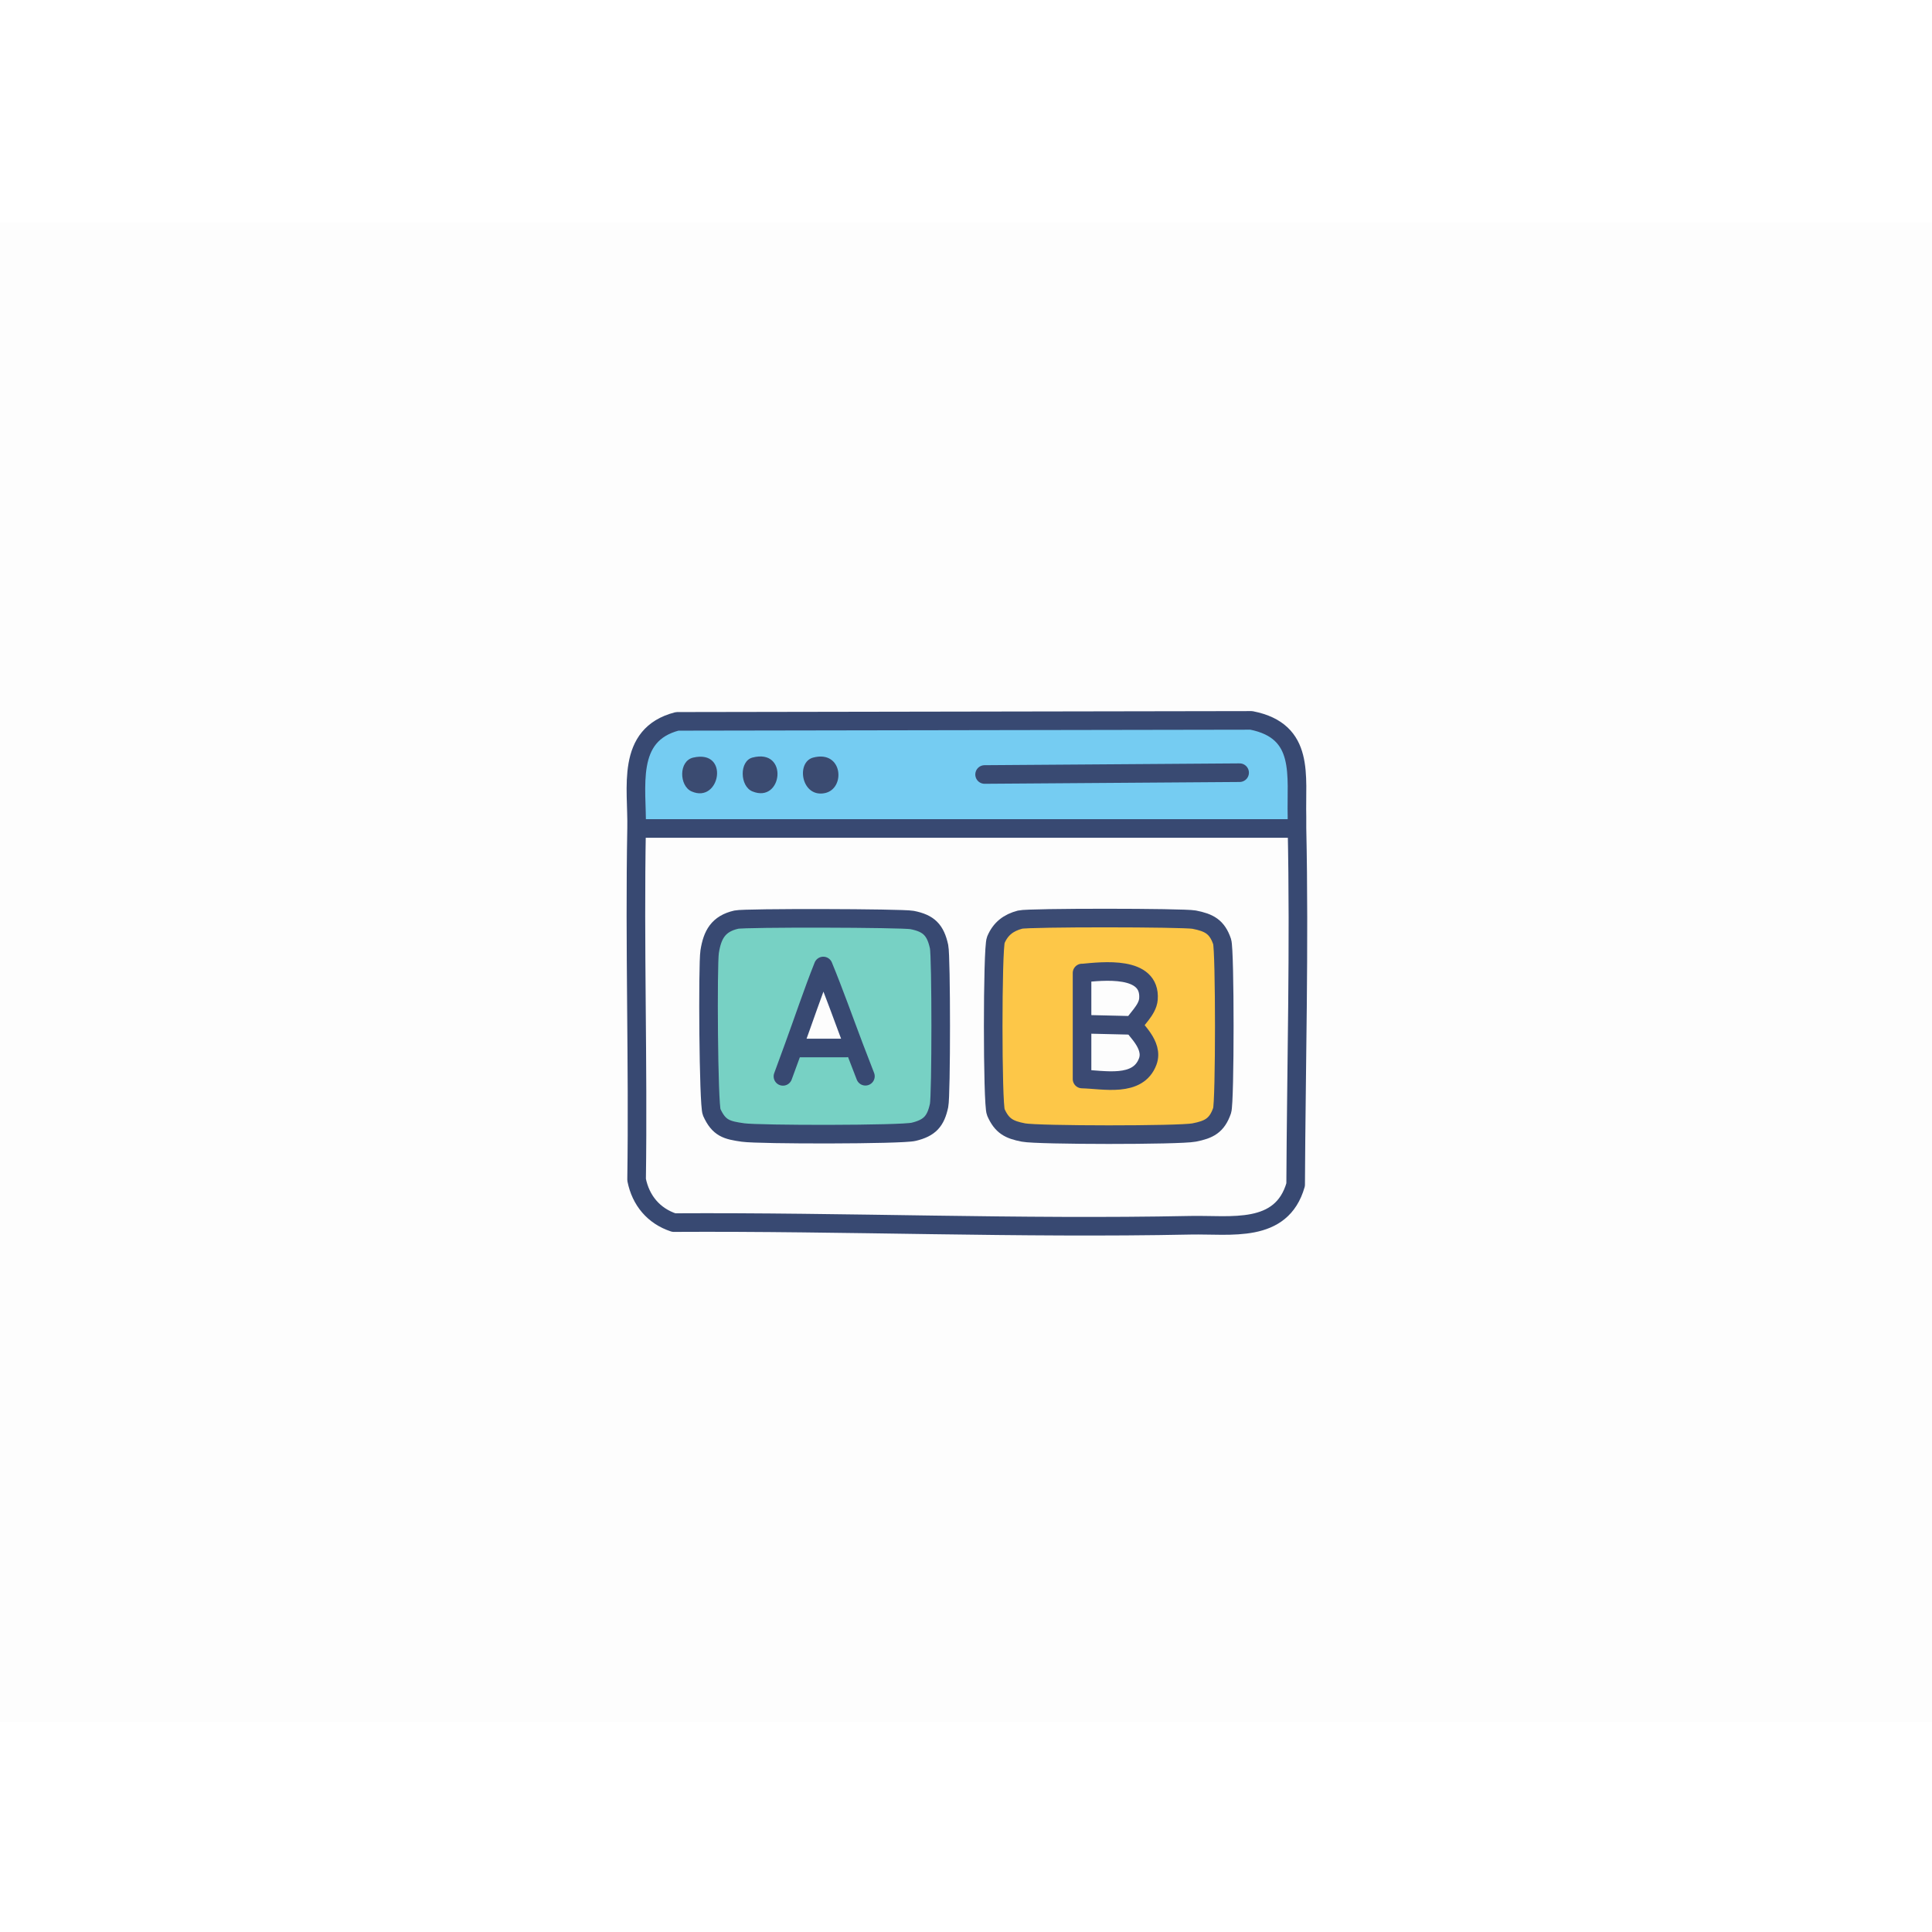
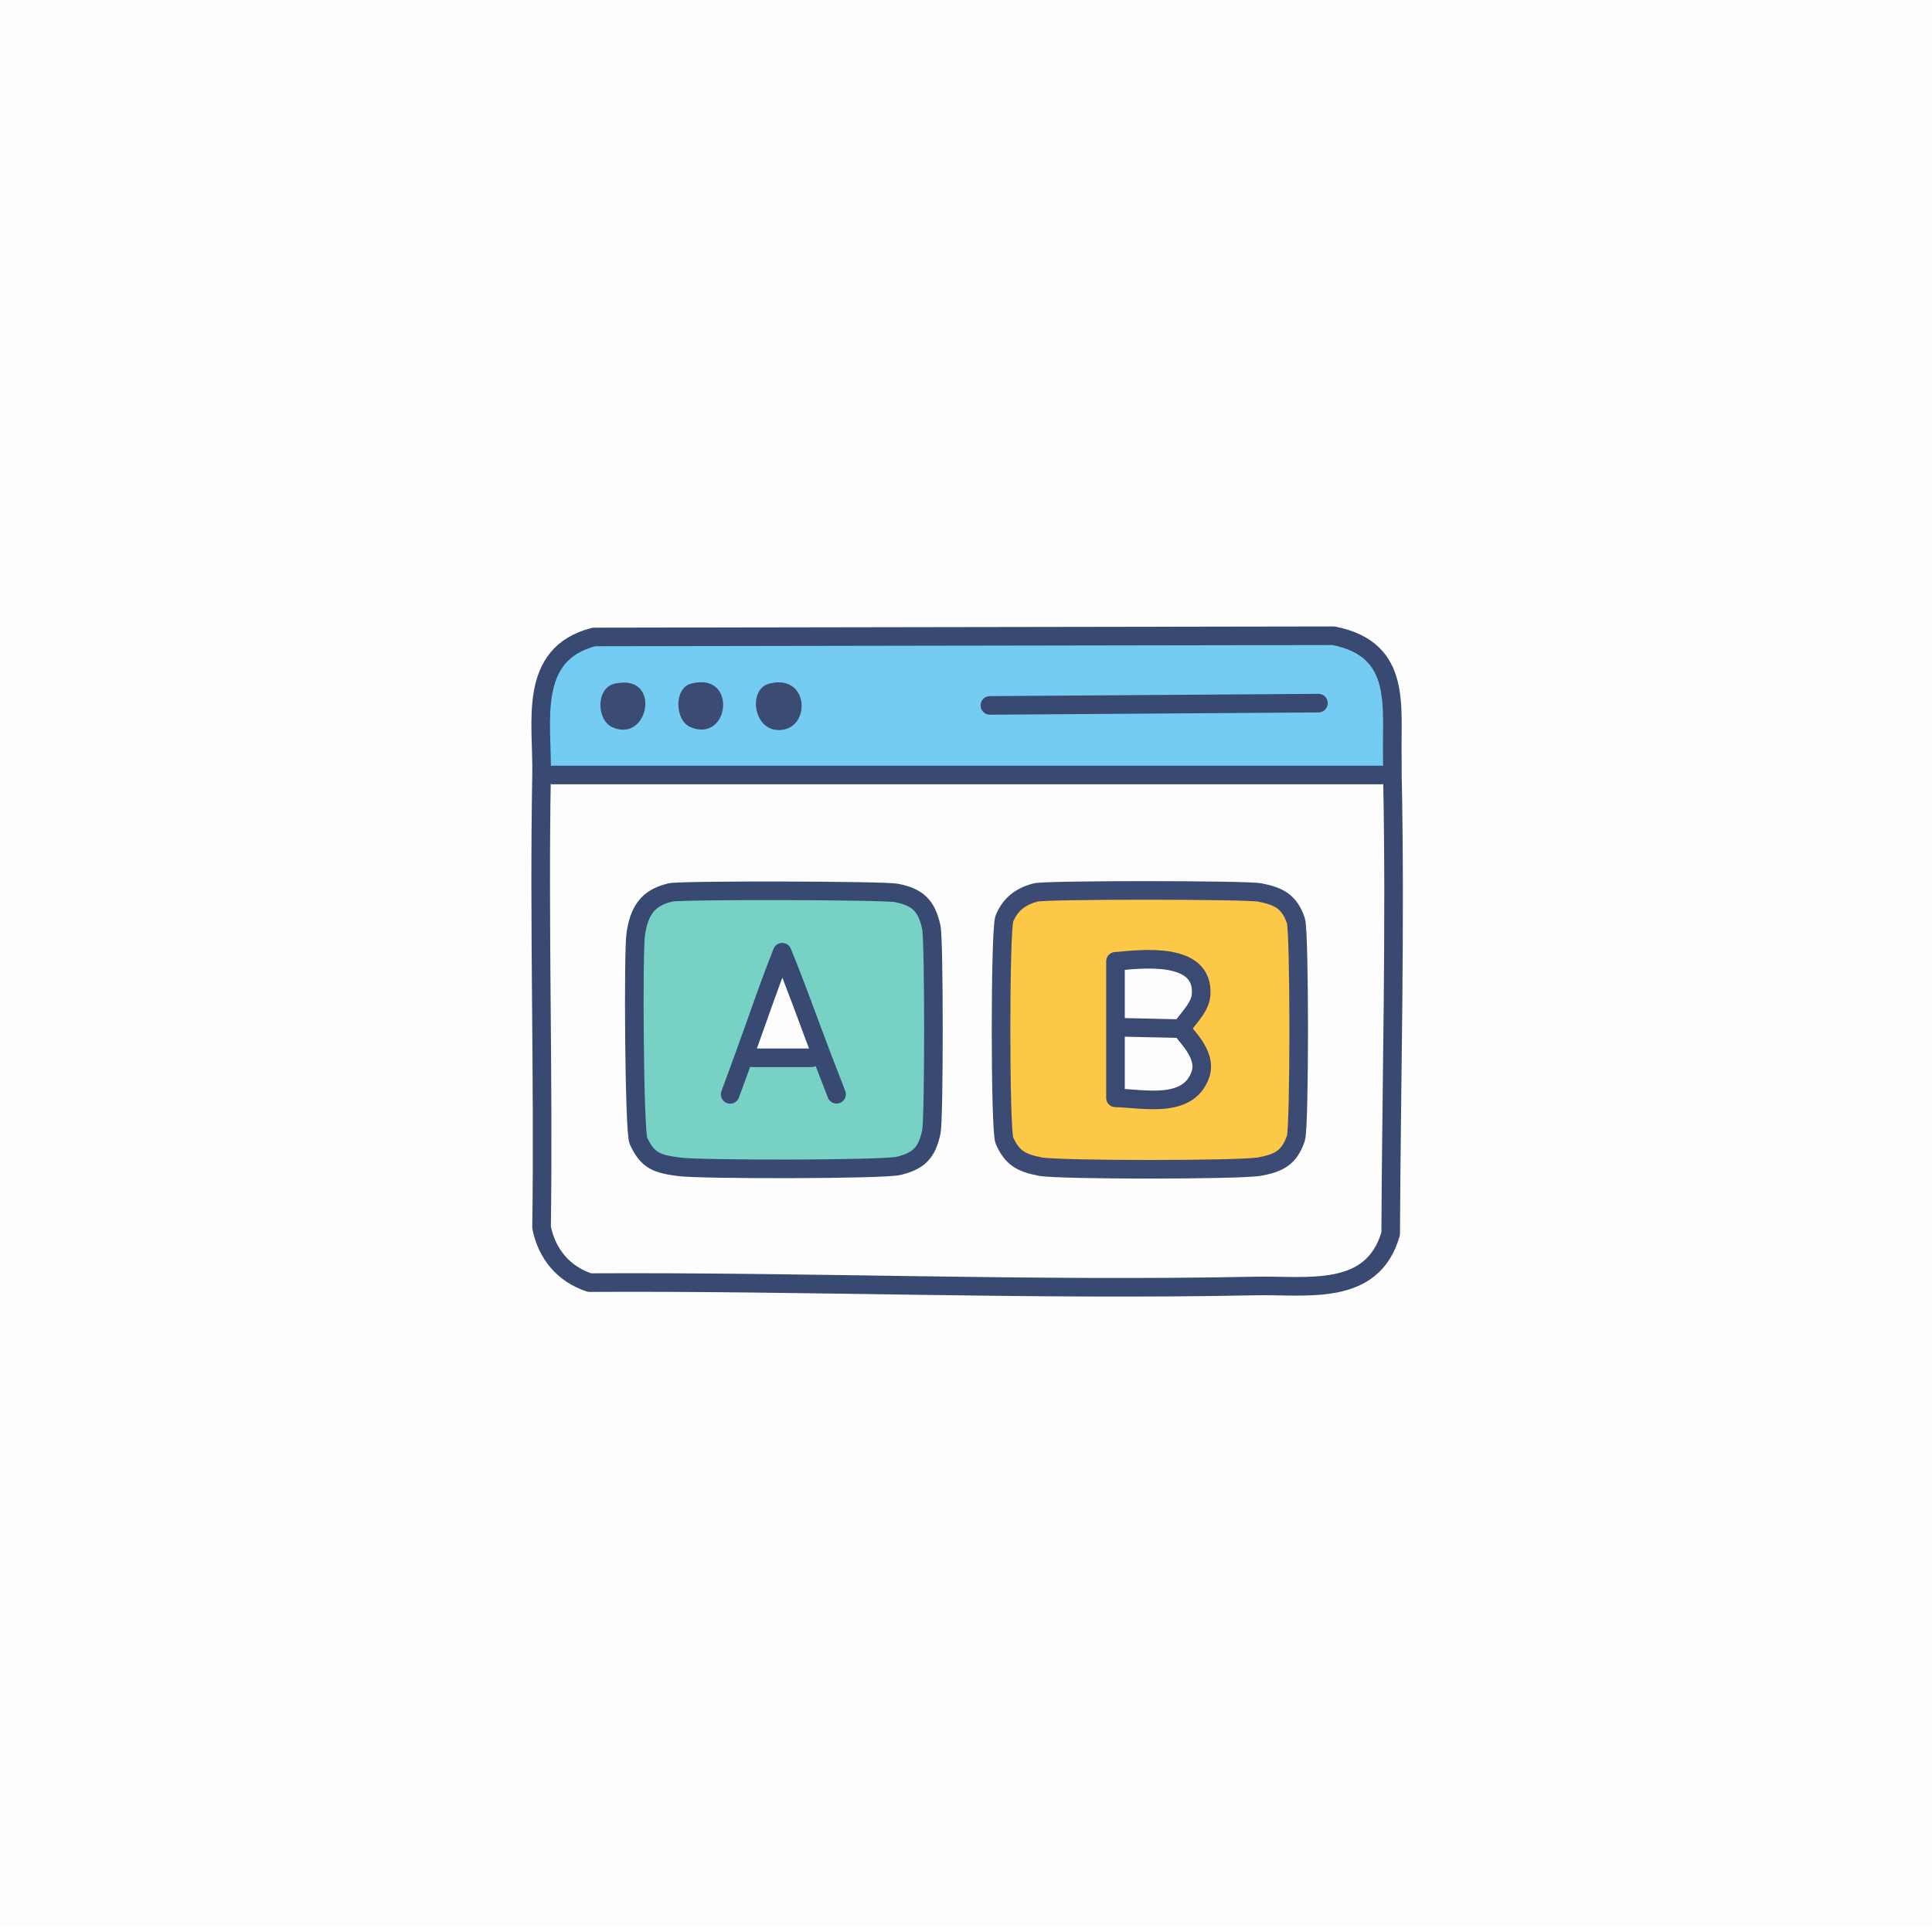
<svg xmlns="http://www.w3.org/2000/svg" id="Layer_1" version="1.1" viewBox="0 0 160 160">
  <defs>
    <style>
      .st0, .st1, .st2, .st3, .st4, .st5 {
        stroke-linecap: round;
        stroke-linejoin: round;
        stroke-width: 1.54px;
      }

      .st0, .st3 {
        stroke: #3b4a73;
      }

      .st0, .st6 {
        fill: #fdfdfd;
      }

      .st1 {
        fill: #77d1c4;
      }

      .st1, .st5 {
        stroke: #384972;
      }

      .st7 {
        fill: #75ccf2;
      }

      .st8 {
        fill: #3b4b71;
      }

      .st2 {
        fill: #fdc748;
        stroke: #3b4b73;
      }

      .st3, .st4, .st5 {
        fill: none;
      }

      .st4 {
        stroke: #394a72;
      }
    </style>
  </defs>
  <g id="Generative_Object">
    <g>
-       <rect class="st6" y="18.4" width="160" height="124.2" />
+       <rect class="st6" x="-23.06" y="-.5" width="206.12" height="160" />
      <g>
-         <path class="st7" d="M56.08,59.74l47.55-.08c4.49.88,3.69,4.61,3.78,7.97,0,.32,0,.64,0,.96l-.7.02h-53.29l-.7-.02c.06-3.34-.94-7.74,3.36-8.85Z" />
-         <path class="st8" d="M67.34,62.74c2.46-.65,2.71,2.57.98,2.94-1.95.41-2.43-2.55-.98-2.94Z" />
-         <path class="st8" d="M62.31,62.74c3.03-.8,2.5,3.83,0,2.8-1.05-.43-1.09-2.51,0-2.8Z" />
-         <path class="st8" d="M57.41,62.74c3.05-.7,2.22,3.85-.14,2.8-1.03-.46-1.08-2.52.14-2.8Z" />
+         <path class="st7" d="M49.19,52.76l61.26-.1c5.78,1.13,4.75,5.94,4.87,10.27v1.24l-.9.03H45.76l-.9-.03c.08-4.3-1.21-9.97,4.33-11.4Z" />
+         <path class="st8" d="M63.69,56.62c3.17-.84,3.49,3.31,1.26,3.79-2.51.53-3.13-3.29-1.26-3.79Z" />
+         <path class="st8" d="M57.21,56.62c3.9-1.03,3.22,4.93,0,3.61-1.35-.55-1.4-3.23,0-3.61Z" />
+         <path class="st8" d="M50.9,56.62c3.93-.9,2.86,4.96-.18,3.61-1.33-.59-1.39-3.25.18-3.61Z" />
      </g>
      <g>
-         <path class="st1" d="M60.98,76.16c.71-.16,13.73-.13,14.55.03,1.39.27,1.94.83,2.24,2.21.18.86.18,12.29,0,13.15-.28,1.31-.78,1.86-2.1,2.18-1.02.25-12.78.25-14.13.06s-2-.35-2.6-1.68c-.27-.61-.34-12.2-.17-13.29.22-1.41.71-2.32,2.21-2.66Z" />
-         <path class="st6" d="M68.18,80c.91,2.21,1.71,4.48,2.56,6.72l-.67.07h-3.78l-.56-.08c.82-2.24,1.57-4.5,2.45-6.71Z" />
+         <path class="st1" d="M55.5,73.91c.91-.21,17.69-.17,18.74.04,1.79.35,2.5,1.07,2.89,2.85.23,1.11.23,15.83,0,16.94-.36,1.69-1,2.4-2.71,2.81-1.31.32-16.46.32-18.2.08s-2.58-.45-3.35-2.16c-.35-.79-.44-15.72-.22-17.12.28-1.82.91-2.99,2.85-3.43Z" />
+         <path class="st6" d="M64.77,78.86c1.17,2.85,2.2,5.77,3.3,8.66l-.86.09h-4.87l-.72-.1c1.06-2.89,2.02-5.8,3.16-8.64Z" />
      </g>
      <g>
-         <path class="st2" d="M84.48,76.16c.7-.18,13.52-.17,14.41,0,1.23.24,1.9.58,2.32,1.82.24.72.24,13.28,0,13.99-.43,1.25-1.09,1.58-2.32,1.82s-12.94.23-14.13,0-1.79-.54-2.29-1.68c-.29-.65-.29-13.58,0-14.27.39-.93,1.05-1.43,2.01-1.68Z" />
-         <path class="st0" d="M89.61,80.59c1.69-.16,5.71-.65,5.5,2.15-.07.95-1.16,1.78-1.22,2.18-.04.26,1.69,1.58,1.16,2.99-.81,2.17-3.65,1.49-5.44,1.45v-8.78Z" />
+         <path class="st2" d="M85.77,73.91c.9-.23,17.42-.22,18.56,0,1.58.31,2.45.75,2.99,2.34.31.93.31,17.11,0,18.02-.55,1.61-1.4,2.04-2.99,2.34s-16.67.3-18.2,0-2.31-.7-2.95-2.16c-.37-.84-.37-17.49,0-18.38.5-1.2,1.35-1.84,2.59-2.16Z" />
+         <path class="st0" d="M92.38,79.62c2.18-.21,7.36-.84,7.09,2.77-.09,1.22-1.49,2.29-1.57,2.81-.05.33,2.18,2.04,1.49,3.85-1.04,2.8-4.7,1.92-7.01,1.87v-11.31h0Z" />
      </g>
    </g>
    <g>
-       <path class="st5" d="M107.41,67.63c-.09-3.37.71-7.09-3.78-7.97l-47.55.08c-4.3,1.11-3.29,5.51-3.36,8.85-.18,9.7.14,19.41,0,29.11.34,1.71,1.41,3,3.08,3.55,14.22-.08,28.56.51,42.8.22,3.32-.07,7.53.73,8.7-3.36.05-9.83.32-19.69.11-29.53,0-.32,0-.64,0-.96Z" />
-       <line class="st3" x1="90.07" y1="84.83" x2="93.89" y2="84.92" />
-       <line class="st5" x1="53.43" y1="68.61" x2="106.71" y2="68.61" />
-       <line class="st4" x1="81.54" y1="64.14" x2="102.66" y2="63.99" />
-       <path class="st5" d="M64.84,89.14c.3-.81.59-1.62.89-2.43.82-2.24,1.57-4.5,2.45-6.71.91,2.21,1.71,4.48,2.56,6.72.31.8.62,1.61.93,2.41" />
-       <line class="st5" x1="70.07" y1="86.79" x2="66.29" y2="86.79" />
+       <path class="st5" d="M115.31,62.92c-.12-4.34.91-9.13-4.87-10.27l-61.26.1c-5.54,1.43-4.24,7.1-4.33,11.4-.23,12.5.18,25,0,37.5.44,2.2,1.82,3.86,3.97,4.57,18.32-.1,36.79.66,55.14.28,4.28-.09,9.7.94,11.21-4.33.06-12.66.41-25.37.14-38.04v-1.24h0Z" />
+       <line class="st3" x1="92.97" y1="85.08" x2="97.89" y2="85.19" />
+       <line class="st5" x1="45.77" y1="64.18" x2="114.41" y2="64.18" />
+       <line class="st4" x1="81.98" y1="58.42" x2="109.19" y2="58.23" />
+       <path class="st5" d="M60.47,90.63c.39-1.04.76-2.09,1.15-3.13,1.06-2.89,2.02-5.8,3.16-8.64,1.17,2.85,2.2,5.77,3.3,8.66.4,1.03.8,2.07,1.2,3.1" />
+       <line class="st5" x1="67.21" y1="87.6" x2="62.34" y2="87.6" />
    </g>
  </g>
</svg>
